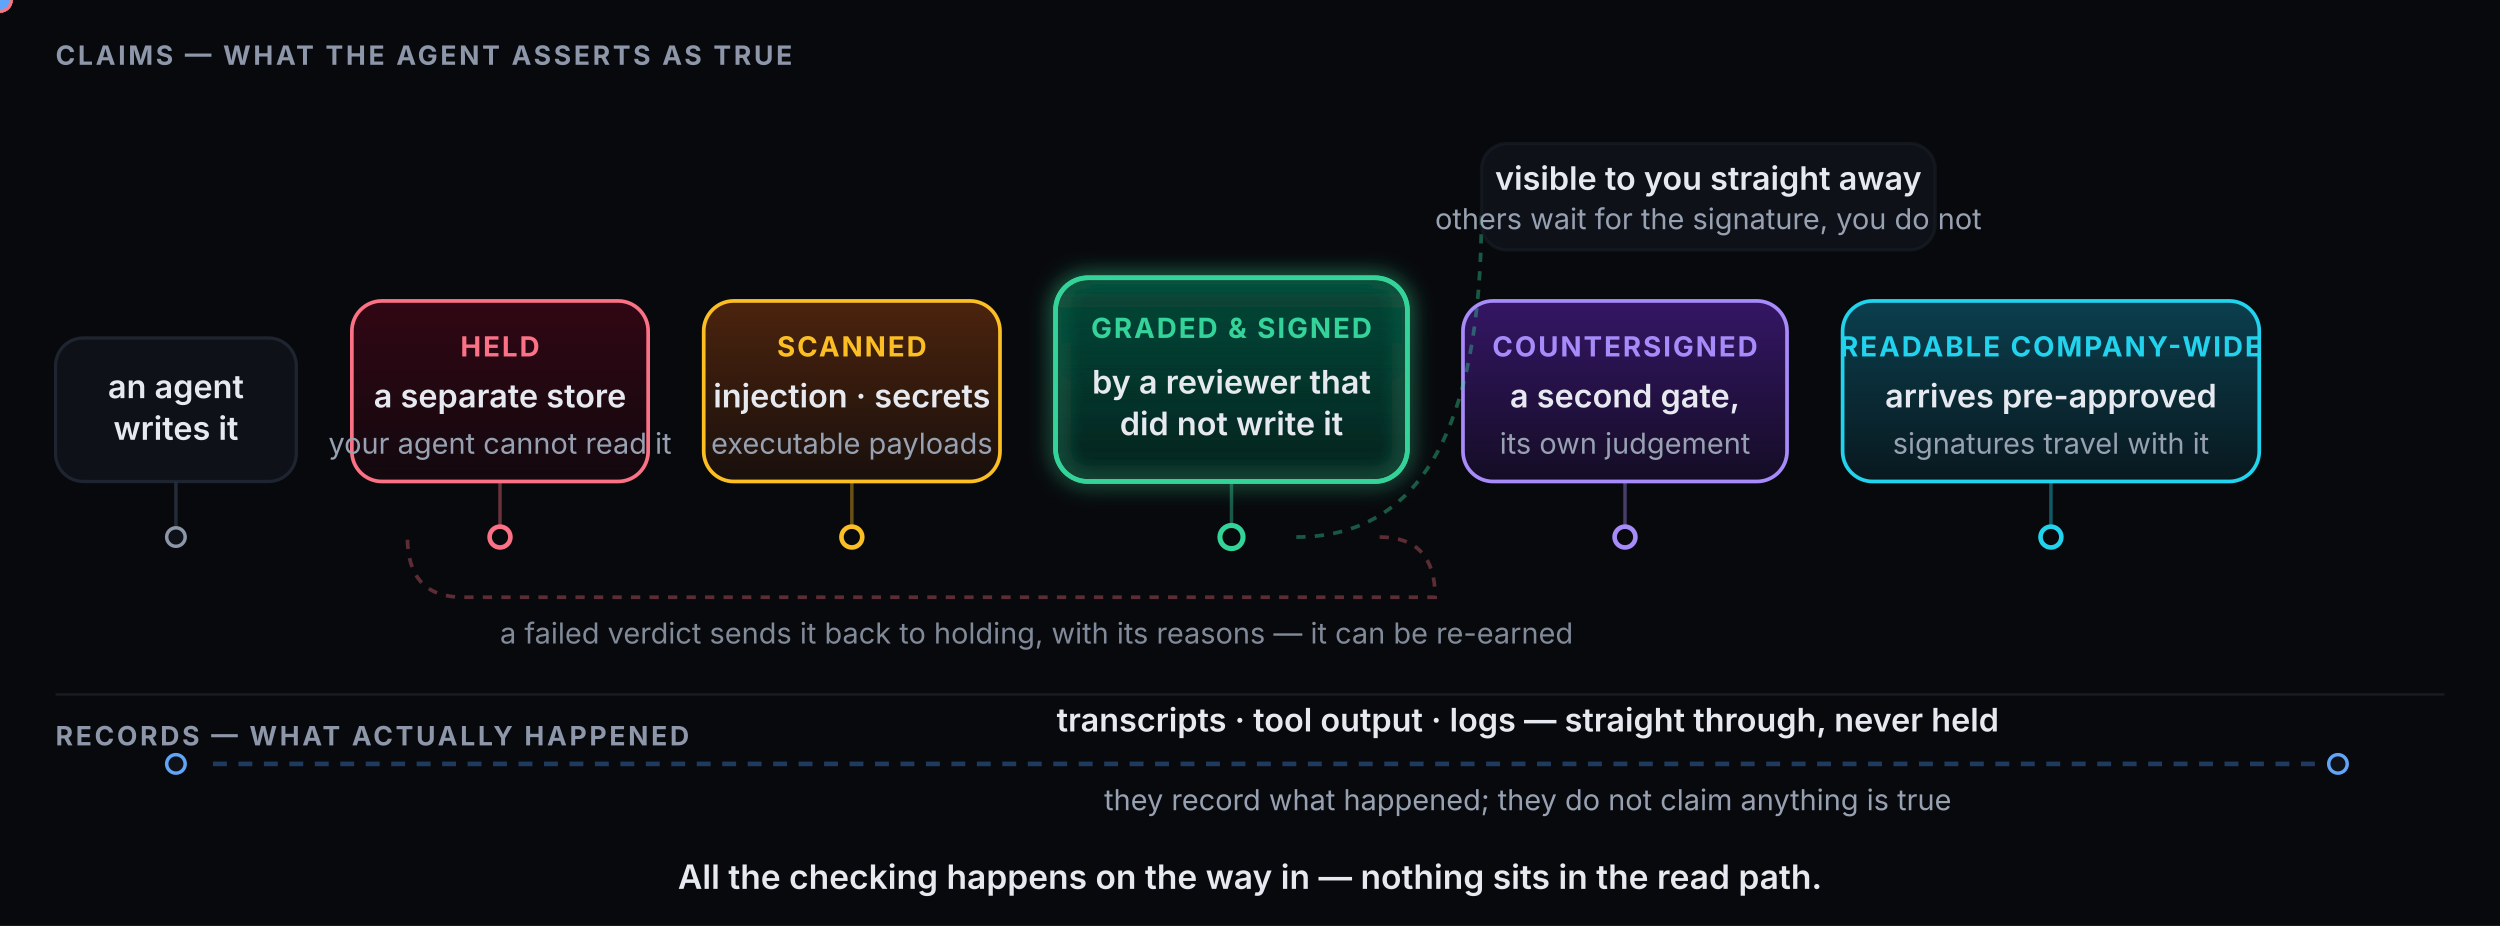
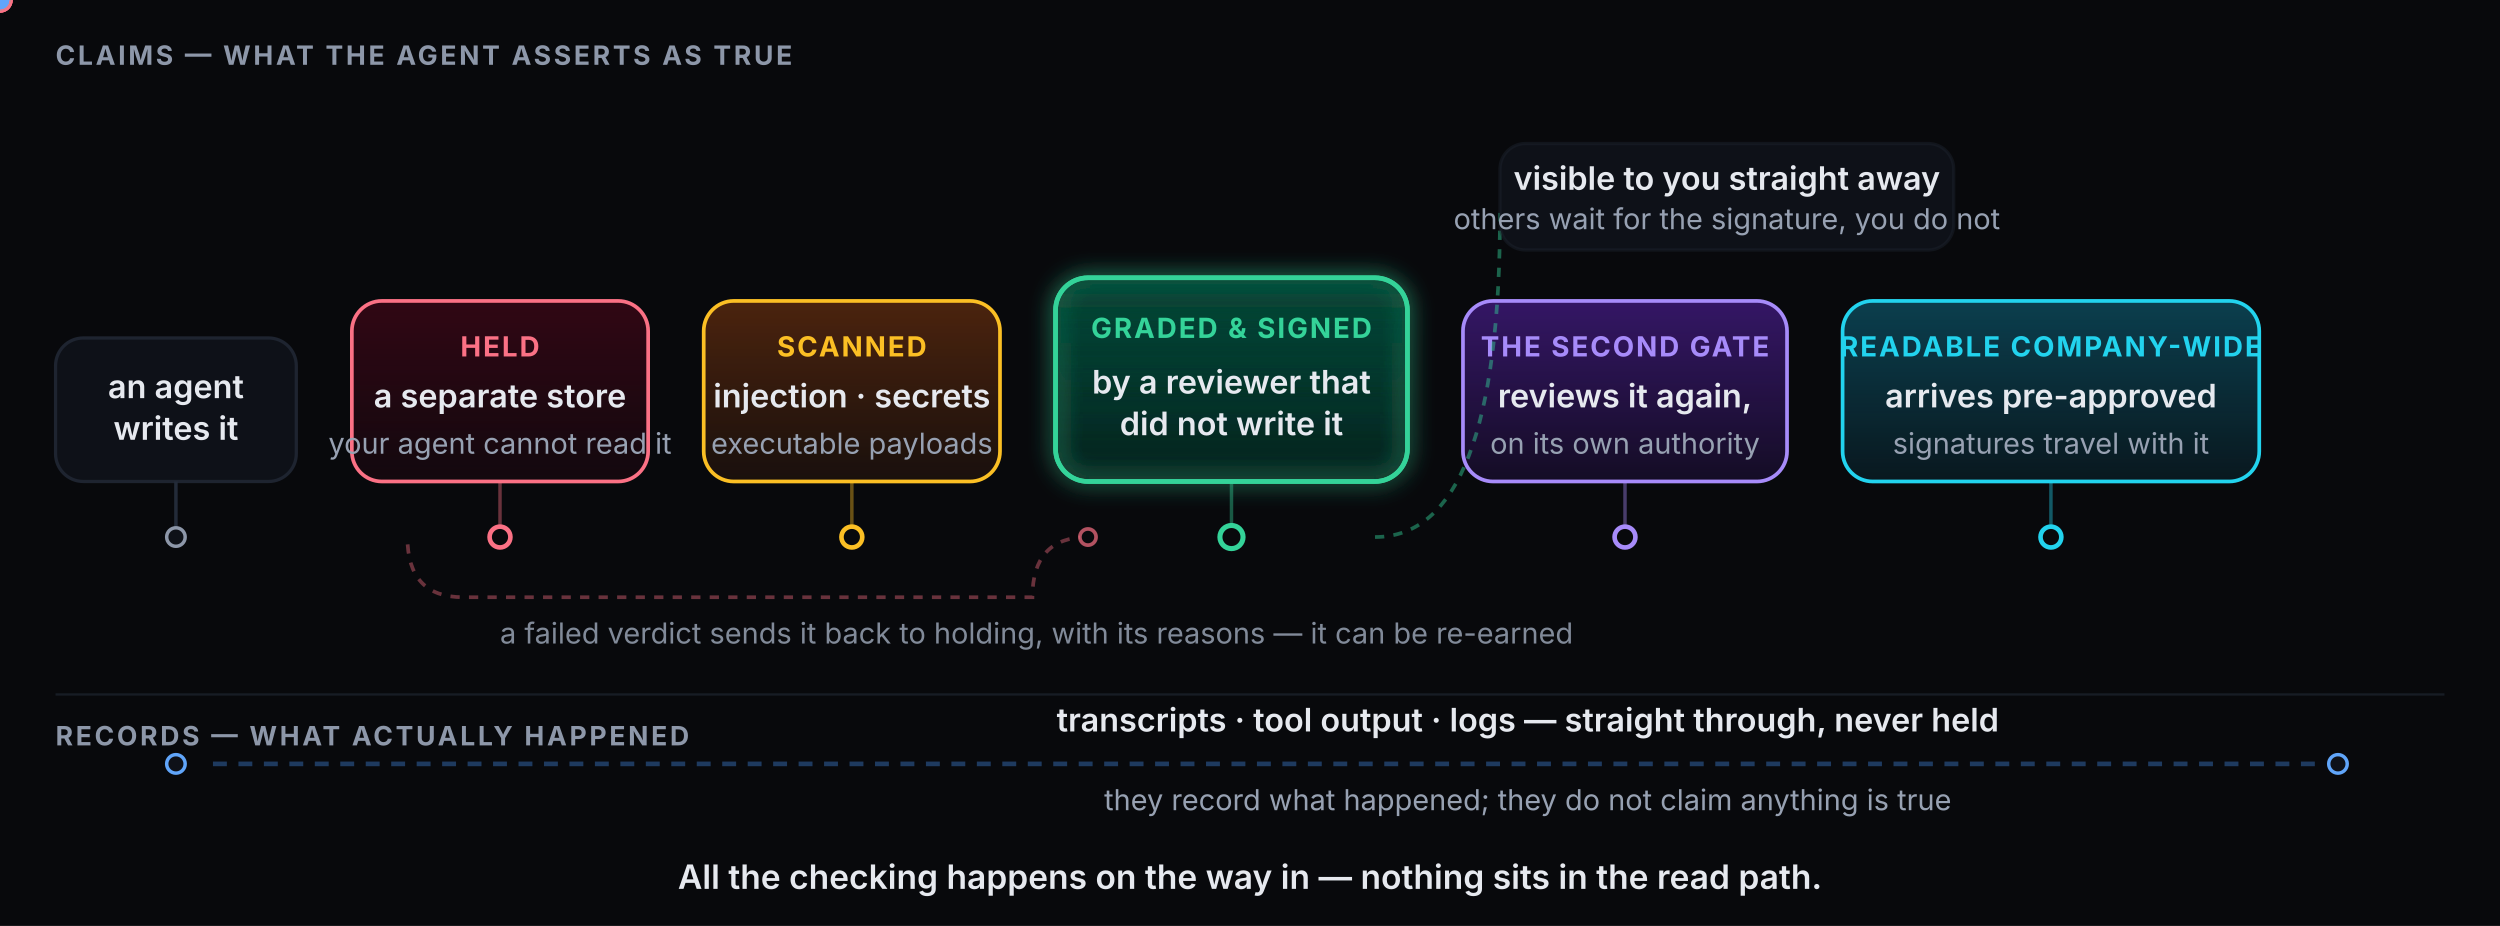
<svg xmlns="http://www.w3.org/2000/svg" viewBox="0 0 1080 400" width="1080" height="400" role="img" aria-labelledby="t d" font-family="ui-sans-serif, system-ui, -apple-system, 'Segoe UI', Inter, sans-serif">
  <defs>
    <style>
    .zn   { font-size:11.5px; font-weight:700; letter-spacing:.1em; fill:#8d97a9; }
    .st   { font-size:12px; font-weight:700; letter-spacing:.07em; }
    .nm   { font-size:14px; font-weight:600; fill:#e6e9ef; }
    .sb   { font-size:12.5px; fill:#97a1b2; }
    .panel{ fill:#0e1118; stroke:#1e2430; stroke-width:1.4; }

    /* A reader who asks the OS for less motion gets the static diagram. Every
       moving part here is decoration over a figure that already reads standing
       still, so stopping it costs nothing and keeps the argument intact. */
    @media (prefers-reduced-motion: reduce) {
      .mover { display: none; }
    }
  </style>
    <linearGradient id="gHold" x1="0" y1="0" x2="0" y2="1">
      <stop offset="0" stop-color="#4c0519" stop-opacity=".6" />
      <stop offset="1" stop-color="#4c0519" stop-opacity=".15" />
    </linearGradient>
    <linearGradient id="gChk" x1="0" y1="0" x2="0" y2="1">
      <stop offset="0" stop-color="#78350f" stop-opacity=".6" />
      <stop offset="1" stop-color="#78350f" stop-opacity=".15" />
    </linearGradient>
    <linearGradient id="gOk" x1="0" y1="0" x2="0" y2="1">
      <stop offset="0" stop-color="#064e3b" stop-opacity=".65" />
      <stop offset="1" stop-color="#064e3b" stop-opacity=".18" />
    </linearGradient>
    <linearGradient id="gLed" x1="0" y1="0" x2="0" y2="1">
      <stop offset="0" stop-color="#4c1d95" stop-opacity=".65" />
      <stop offset="1" stop-color="#4c1d95" stop-opacity=".18" />
    </linearGradient>
    <linearGradient id="gCyn" x1="0" y1="0" x2="0" y2="1">
      <stop offset="0" stop-color="#0e7490" stop-opacity=".5" />
      <stop offset="1" stop-color="#0e7490" stop-opacity=".14" />
    </linearGradient>
    <linearGradient id="rail" x1="0" y1="0" x2="1" y2="0">
      <stop offset="0" stop-color="#fb7185" stop-opacity=".55" />
      <stop offset=".3" stop-color="#fbbf24" stop-opacity=".55" />
      <stop offset=".55" stop-color="#34d399" stop-opacity=".55" />
      <stop offset=".78" stop-color="#a78bfa" stop-opacity=".55" />
      <stop offset="1" stop-color="#22d3ee" stop-opacity=".55" />
    </linearGradient>
    <filter id="glow" x="-60%" y="-60%" width="220%" height="220%">
      <feGaussianBlur stdDeviation="4.5" result="b" />
      <feMerge>
        <feMergeNode in="b" />
        <feMergeNode in="SourceGraphic" />
      </feMerge>
    </filter>
    <path id="mRail" d="M 92 232 L 1000 232" fill="none" />
-     <path id="mMine" d="M 560 232 Q 640 232 640 210" fill="none" />
-     <path id="mRej" d="M 596 232 Q 620 232 620 258 L 200 258 Q 176 258 176 232" fill="none" />
+     <path id="mMine" d="M 594 232 Q 648 232 648 210" fill="none" />
+     <path id="mRej" d="M 470 232 Q 446 232 446 258 L 200 258 Q 176 258 176 232" fill="none" />
    <path id="mRec" d="M 92 330 L 1000 330" fill="none" />
  </defs>
  <rect width="1080" height="400" fill="#08090c" />
  <text class="zn" x="24" y="28">CLAIMS — WHAT THE AGENT ASSERTS AS TRUE</text>
  <path d="M 92 232 L 1000 232" stroke="url(#rail)" stroke-width="2.5" fill="none" />
  <g>
    <rect class="panel" x="24" y="146" width="104" height="62" rx="12" />
    <text class="nm" x="76" y="172" text-anchor="middle">an agent</text>
    <text class="nm" x="76" y="190" text-anchor="middle">writes it</text>
    <line x1="76" y1="208" x2="76" y2="232" stroke="#232b39" stroke-width="1.5" />
    <circle cx="76" cy="232" r="4" fill="#0e1118" stroke="#8d97a9" stroke-width="1.5" />
  </g>
  <g>
    <rect x="152" y="130" width="128" height="78" rx="13" fill="url(#gHold)" stroke="#fb7185" stroke-width="1.6" />
    <text class="st" x="216" y="154" text-anchor="middle" fill="#fb7185">HELD</text>
    <text class="nm" x="216" y="176" text-anchor="middle">a separate store</text>
    <text class="sb" x="216" y="196" text-anchor="middle">your agent cannot read it</text>
    <line x1="216" y1="208" x2="216" y2="232" stroke="#fb718566" stroke-width="1.5" />
    <circle cx="216" cy="232" r="4.5" fill="#08090c" stroke="#fb7185" stroke-width="2" />
  </g>
  <g>
    <rect x="304" y="130" width="128" height="78" rx="13" fill="url(#gChk)" stroke="#fbbf24" stroke-width="1.6" />
    <text class="st" x="368" y="154" text-anchor="middle" fill="#fbbf24">SCANNED</text>
    <text class="nm" x="368" y="176" text-anchor="middle">injection · secrets</text>
    <text class="sb" x="368" y="196" text-anchor="middle">executable payloads</text>
    <line x1="368" y1="208" x2="368" y2="232" stroke="#fbbf2466" stroke-width="1.5" />
    <circle cx="368" cy="232" r="4.5" fill="#08090c" stroke="#fbbf24" stroke-width="2" />
  </g>
  <g>
    <rect x="456" y="120" width="152" height="88" rx="14" fill="url(#gOk)" stroke="#34d399" stroke-width="2" filter="url(#glow)" />
    <text class="st" x="532" y="146" text-anchor="middle" fill="#34d399">GRADED &amp; SIGNED</text>
    <text class="nm" x="532" y="170" text-anchor="middle">by a reviewer that</text>
    <text class="nm" x="532" y="188" text-anchor="middle">did not write it</text>
    <line x1="532" y1="208" x2="532" y2="232" stroke="#34d39966" stroke-width="1.5" />
    <circle cx="532" cy="232" r="5" fill="#08090c" stroke="#34d399" stroke-width="2.2" />
  </g>
  <g>
    <rect x="632" y="130" width="140" height="78" rx="13" fill="url(#gLed)" stroke="#a78bfa" stroke-width="1.6" />
-     <text class="st" x="702" y="154" text-anchor="middle" fill="#a78bfa">COUNTERSIGNED</text>
-     <text class="nm" x="702" y="176" text-anchor="middle">a second gate,</text>
-     <text class="sb" x="702" y="196" text-anchor="middle">its own judgement</text>
+     <text class="st" x="702" y="154" text-anchor="middle" fill="#a78bfa">THE SECOND GATE</text>
+     <text class="nm" x="702" y="176" text-anchor="middle">reviews it again,</text>
+     <text class="sb" x="702" y="196" text-anchor="middle">on its own authority</text>
    <line x1="702" y1="208" x2="702" y2="232" stroke="#a78bfa66" stroke-width="1.5" />
    <circle cx="702" cy="232" r="4.5" fill="#08090c" stroke="#a78bfa" stroke-width="2" />
  </g>
  <g>
    <rect x="796" y="130" width="180" height="78" rx="13" fill="url(#gCyn)" stroke="#22d3ee" stroke-width="1.6" />
    <text class="st" x="886" y="154" text-anchor="middle" fill="#22d3ee">READABLE COMPANY-WIDE</text>
    <text class="nm" x="886" y="176" text-anchor="middle">arrives pre-approved</text>
    <text class="sb" x="886" y="196" text-anchor="middle">signatures travel with it</text>
    <line x1="886" y1="208" x2="886" y2="232" stroke="#22d3ee66" stroke-width="1.5" />
    <circle cx="886" cy="232" r="4.5" fill="#08090c" stroke="#22d3ee" stroke-width="2" />
  </g>
-   <path d="M 560 232 Q 640 232 640 92" stroke="#34d399" stroke-opacity=".4" stroke-width="1.6" stroke-dasharray="4 4" fill="none" />
-   <g>
-     <rect class="panel" x="640" y="62" width="196" height="46" rx="11" stroke="#34d399" stroke-opacity=".45" />
-     <text class="nm" x="738" y="82" text-anchor="middle">visible to you straight away</text>
-     <text class="sb" x="738" y="99" text-anchor="middle">others wait for the signature, you do not</text>
-   </g>
-   <path d="M 596 232 Q 620 232 620 258 L 200 258 Q 176 258 176 232" stroke="#fb7185" stroke-opacity=".35" stroke-width="1.6" stroke-dasharray="4 4" fill="none" />
+   <path d="M 594 232 Q 648 232 648 92" stroke="#34d399" stroke-opacity=".45" stroke-width="1.6" stroke-dasharray="4 4" fill="none" />
+   <g>
+     <rect class="panel" x="648" y="62" width="196" height="46" rx="11" stroke="#34d399" stroke-opacity=".45" />
+     <text class="nm" x="746" y="82" text-anchor="middle">visible to you straight away</text>
+     <text class="sb" x="746" y="99" text-anchor="middle">others wait for the signature, you do not</text>
+   </g>
+   <path d="M 470 232 Q 446 232 446 258 L 200 258 Q 176 258 176 232" stroke="#fb7185" stroke-opacity=".4" stroke-width="1.6" stroke-dasharray="4 4" fill="none" />
+   <circle cx="470" cy="232" r="3.5" fill="#08090c" stroke="#fb7185" stroke-width="1.6" stroke-opacity=".7" />
  <text class="sb" x="216" y="278" fill="#fb7185" fill-opacity=".85">a failed verdict sends it back to holding, with its reasons — it can be re-earned</text>
  <line x1="24" y1="300" x2="1056" y2="300" stroke="#171c25" stroke-width="1" />
  <text class="zn" x="24" y="322">RECORDS — WHAT ACTUALLY HAPPENED</text>
  <path d="M 92 330 L 1000 330" stroke="#1e3a5f" stroke-width="2" stroke-dasharray="6 5" fill="none" />
  <g>
    <circle cx="76" cy="330" r="4" fill="#0e1118" stroke="#60a5fa" stroke-width="1.5" />
    <circle cx="1010" cy="330" r="4" fill="#0e1118" stroke="#60a5fa" stroke-width="1.5" />
    <text class="nm" x="660" y="316" text-anchor="middle" fill="#93c5fd">transcripts · tool output · logs — straight through, never held</text>
    <text class="sb" x="660" y="350" text-anchor="middle">they record what happened; they do not claim anything is true</text>
  </g>
  <text x="540" y="384" text-anchor="middle" font-size="14.5" font-weight="600" fill="#e6e9ef">
  All the checking happens on the way in — nothing sits in the read path.
</text>
  <g class="mover" fill="#fb7185">
    <circle r="5.5">
      <animateMotion dur="8s" repeatCount="indefinite" calcMode="linear">
        <mpath href="#mRail" />
      </animateMotion>
      <animate attributeName="fill" dur="8s" repeatCount="indefinite" values="#8d97a9;#fb7185;#fbbf24;#34d399;#a78bfa;#22d3ee;#22d3ee" keyTimes="0;0.15;0.32;0.5;0.68;0.88;1" />
      <animate attributeName="opacity" dur="8s" repeatCount="indefinite" values="0;1;1;1;0" keyTimes="0;0.04;0.5;0.94;1" />
      <animate attributeName="r" dur="8s" repeatCount="indefinite" values="5.5;5.5;7;5.5;5.5" keyTimes="0;0.46;0.5;0.56;1" />
    </circle>
  </g>
  <g class="mover" fill="#fb7185">
    <circle r="5.5">
      <animateMotion dur="8s" begin="2.7s" repeatCount="indefinite" calcMode="linear">
        <mpath href="#mRail" />
      </animateMotion>
      <animate attributeName="fill" dur="8s" begin="2.7s" repeatCount="indefinite" values="#8d97a9;#fb7185;#fbbf24;#34d399;#a78bfa;#22d3ee;#22d3ee" keyTimes="0;0.15;0.32;0.5;0.68;0.88;1" />
      <animate attributeName="opacity" dur="8s" begin="2.7s" repeatCount="indefinite" values="0;1;1;1;0" keyTimes="0;0.04;0.5;0.94;1" />
      <animate attributeName="r" dur="8s" begin="2.7s" repeatCount="indefinite" values="5.5;5.5;7;5.5;5.5" keyTimes="0;0.46;0.5;0.56;1" />
    </circle>
  </g>
  <g class="mover" fill="#fb7185">
    <circle r="5.5">
      <animateMotion dur="8s" begin="5.4s" repeatCount="indefinite" calcMode="linear">
        <mpath href="#mRail" />
      </animateMotion>
      <animate attributeName="fill" dur="8s" begin="5.4s" repeatCount="indefinite" values="#8d97a9;#fb7185;#fbbf24;#34d399;#a78bfa;#22d3ee;#22d3ee" keyTimes="0;0.15;0.32;0.5;0.68;0.88;1" />
      <animate attributeName="opacity" dur="8s" begin="5.4s" repeatCount="indefinite" values="0;1;1;1;0" keyTimes="0;0.04;0.5;0.94;1" />
      <animate attributeName="r" dur="8s" begin="5.4s" repeatCount="indefinite" values="5.5;5.5;7;5.5;5.5" keyTimes="0;0.46;0.5;0.56;1" />
    </circle>
  </g>
  <g class="mover" fill="#34d399">
    <circle r="4.5">
      <animateMotion dur="8s" begin="4.1s" repeatCount="indefinite" calcMode="linear">
        <mpath href="#mMine" />
      </animateMotion>
      <animate attributeName="opacity" dur="8s" begin="4.1s" repeatCount="indefinite" values="0;1;1;0;0" keyTimes="0;0.06;0.3;0.42;1" />
    </circle>
  </g>
  <g class="mover" fill="#fb7185">
    <circle r="4.5">
      <animateMotion dur="16s" begin="3.6s" repeatCount="indefinite" calcMode="linear">
        <mpath href="#mRej" />
      </animateMotion>
      <animate attributeName="opacity" dur="16s" begin="3.6s" repeatCount="indefinite" values="0;1;1;0;0" keyTimes="0;0.02;0.2;0.27;1" />
    </circle>
  </g>
  <g class="mover" fill="#60a5fa">
    <circle r="4">
      <animateMotion dur="4.4s" repeatCount="indefinite" calcMode="linear">
        <mpath href="#mRec" />
      </animateMotion>
      <animate attributeName="opacity" dur="4.4s" repeatCount="indefinite" values="0;1;1;0" keyTimes="0;0.05;0.9;1" />
    </circle>
  </g>
  <g class="mover" fill="#60a5fa">
    <circle r="4">
      <animateMotion dur="4.4s" begin="1.5s" repeatCount="indefinite" calcMode="linear">
        <mpath href="#mRec" />
      </animateMotion>
      <animate attributeName="opacity" dur="4.4s" begin="1.5s" repeatCount="indefinite" values="0;1;1;0" keyTimes="0;0.05;0.9;1" />
    </circle>
  </g>
  <g class="mover" fill="#60a5fa">
    <circle r="4">
      <animateMotion dur="4.4s" begin="2.9s" repeatCount="indefinite" calcMode="linear">
        <mpath href="#mRec" />
      </animateMotion>
      <animate attributeName="opacity" dur="4.4s" begin="2.9s" repeatCount="indefinite" values="0;1;1;0" keyTimes="0;0.05;0.9;1" />
    </circle>
  </g>
  <rect class="mover" x="456" y="120" width="152" height="88" rx="14" fill="none" stroke="#34d399" stroke-width="2">
    <animate attributeName="stroke-opacity" dur="8s" repeatCount="indefinite" values="0;0;.85;0;0" keyTimes="0;0.44;0.5;0.6;1" />
    <animate attributeName="stroke-width" dur="8s" repeatCount="indefinite" values="2;2;4.5;2;2" keyTimes="0;0.44;0.5;0.6;1" />
  </rect>
</svg>
